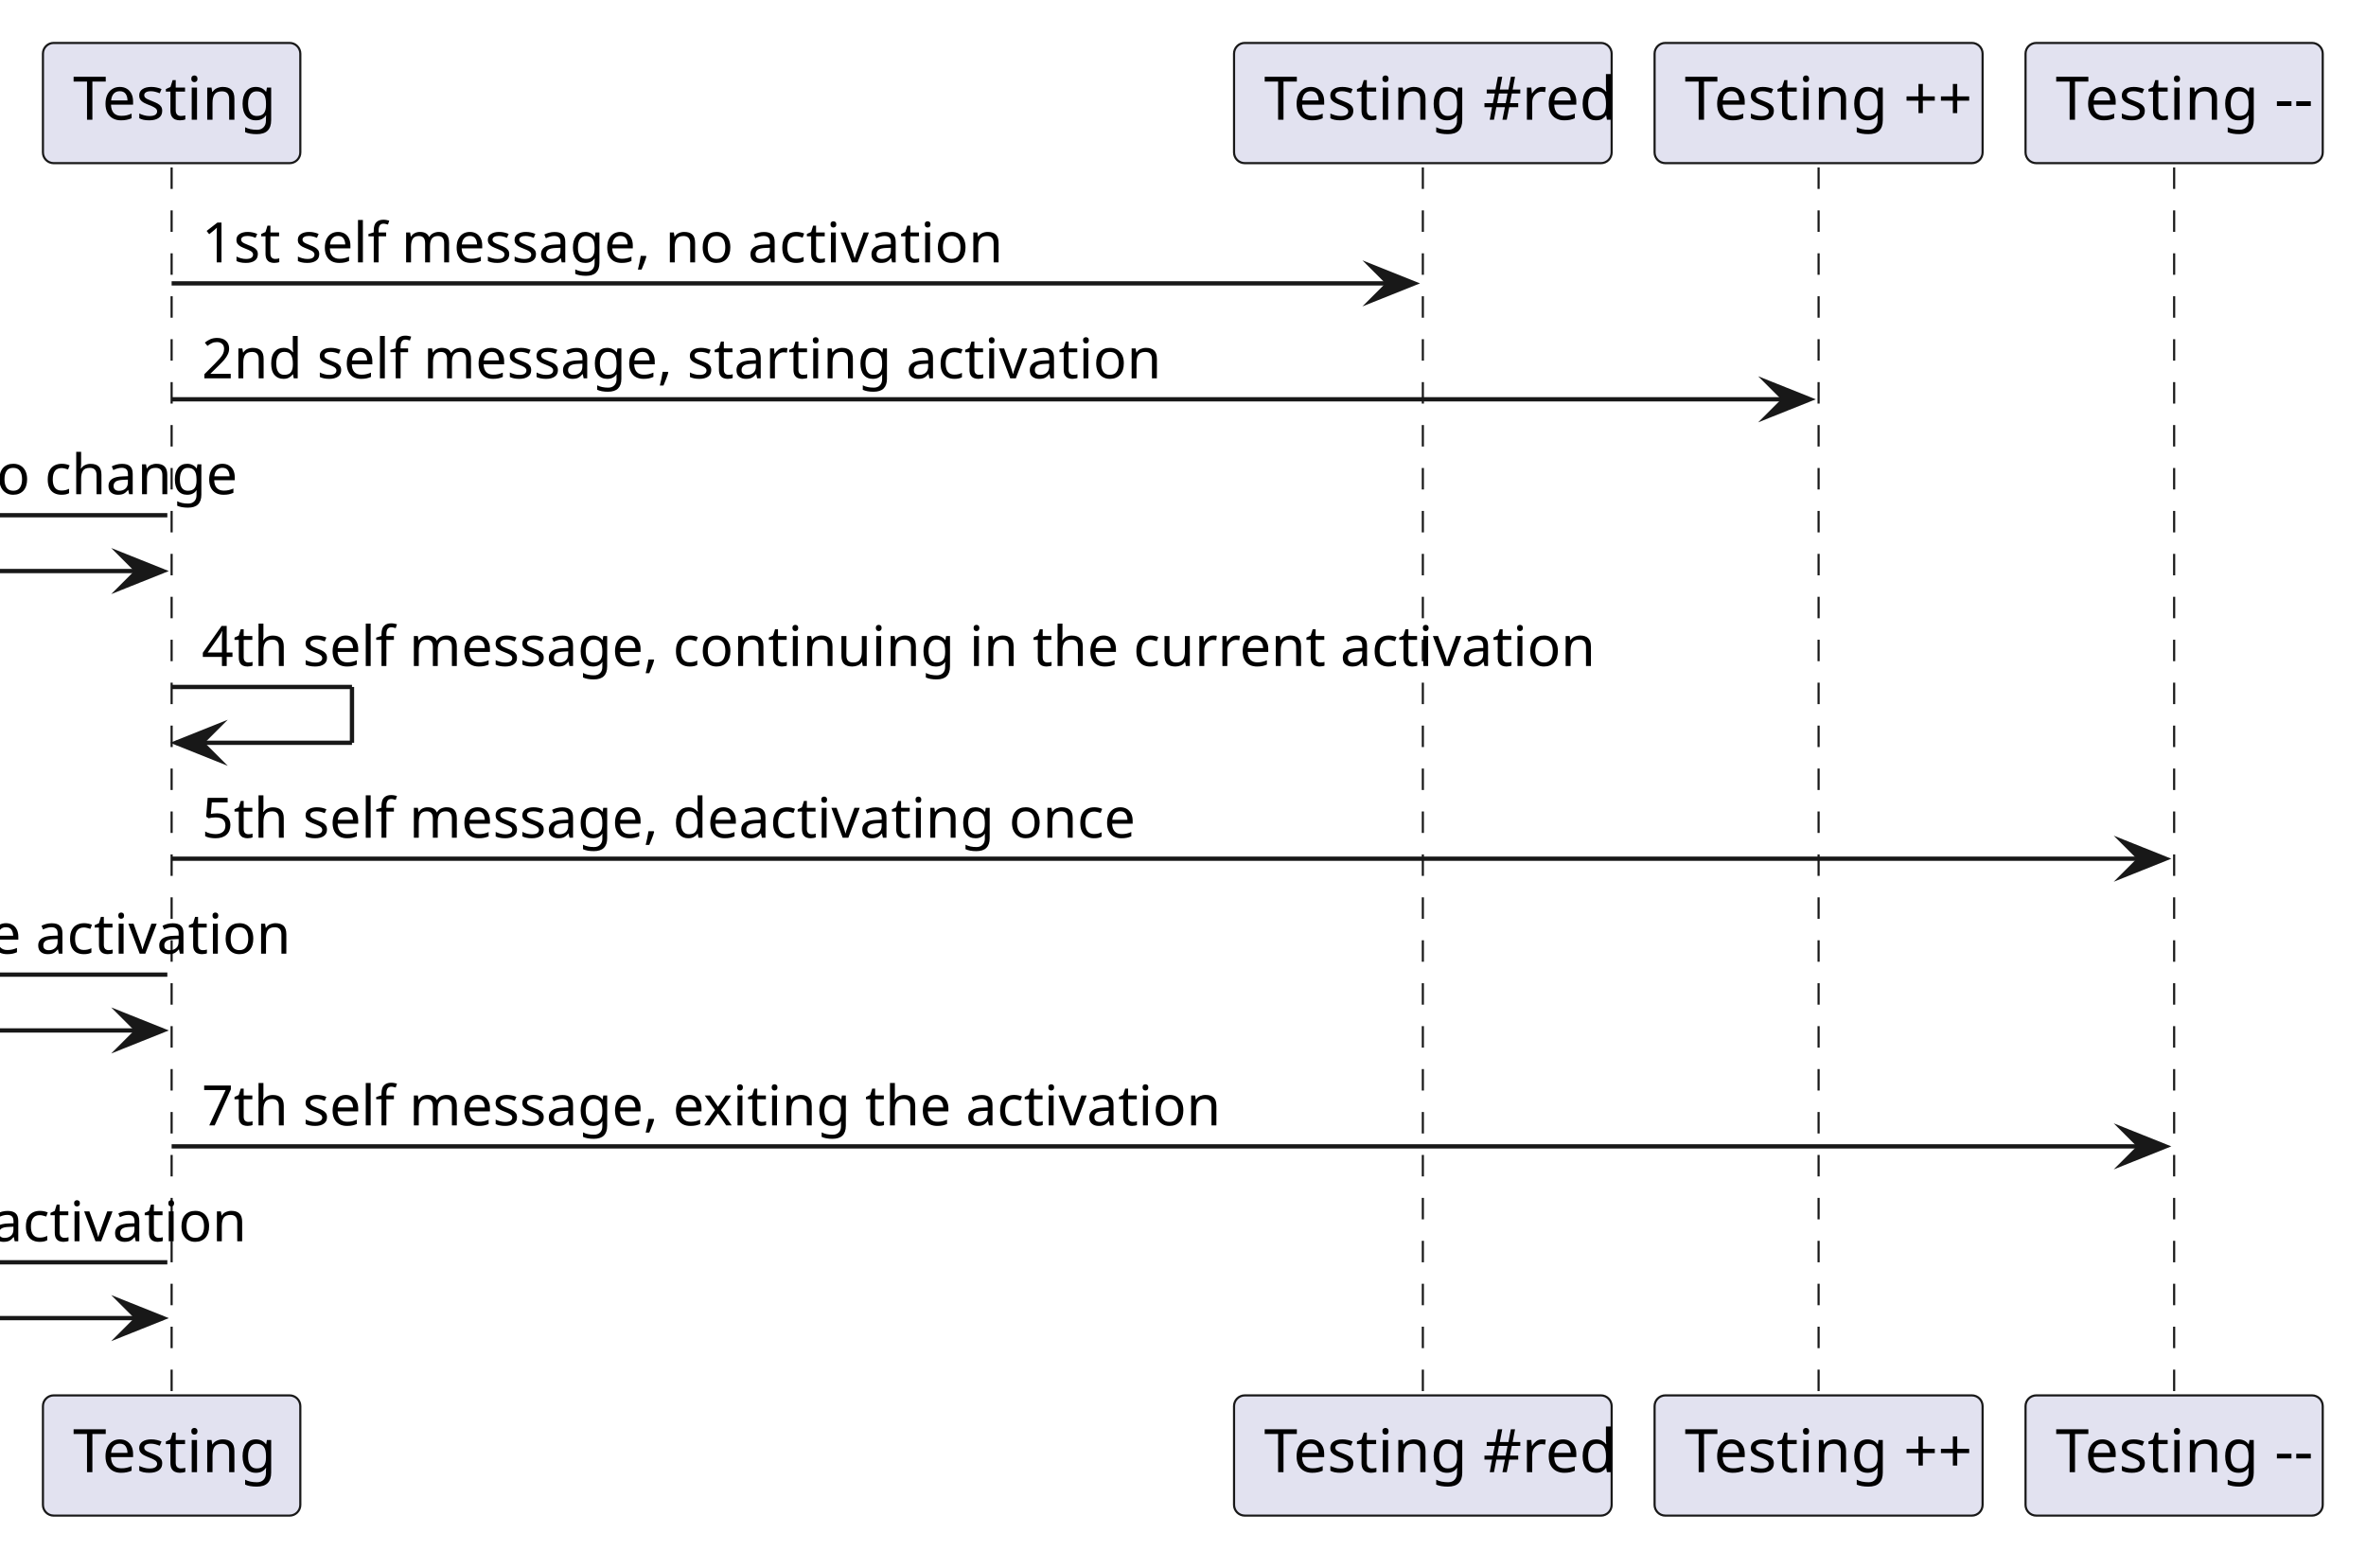
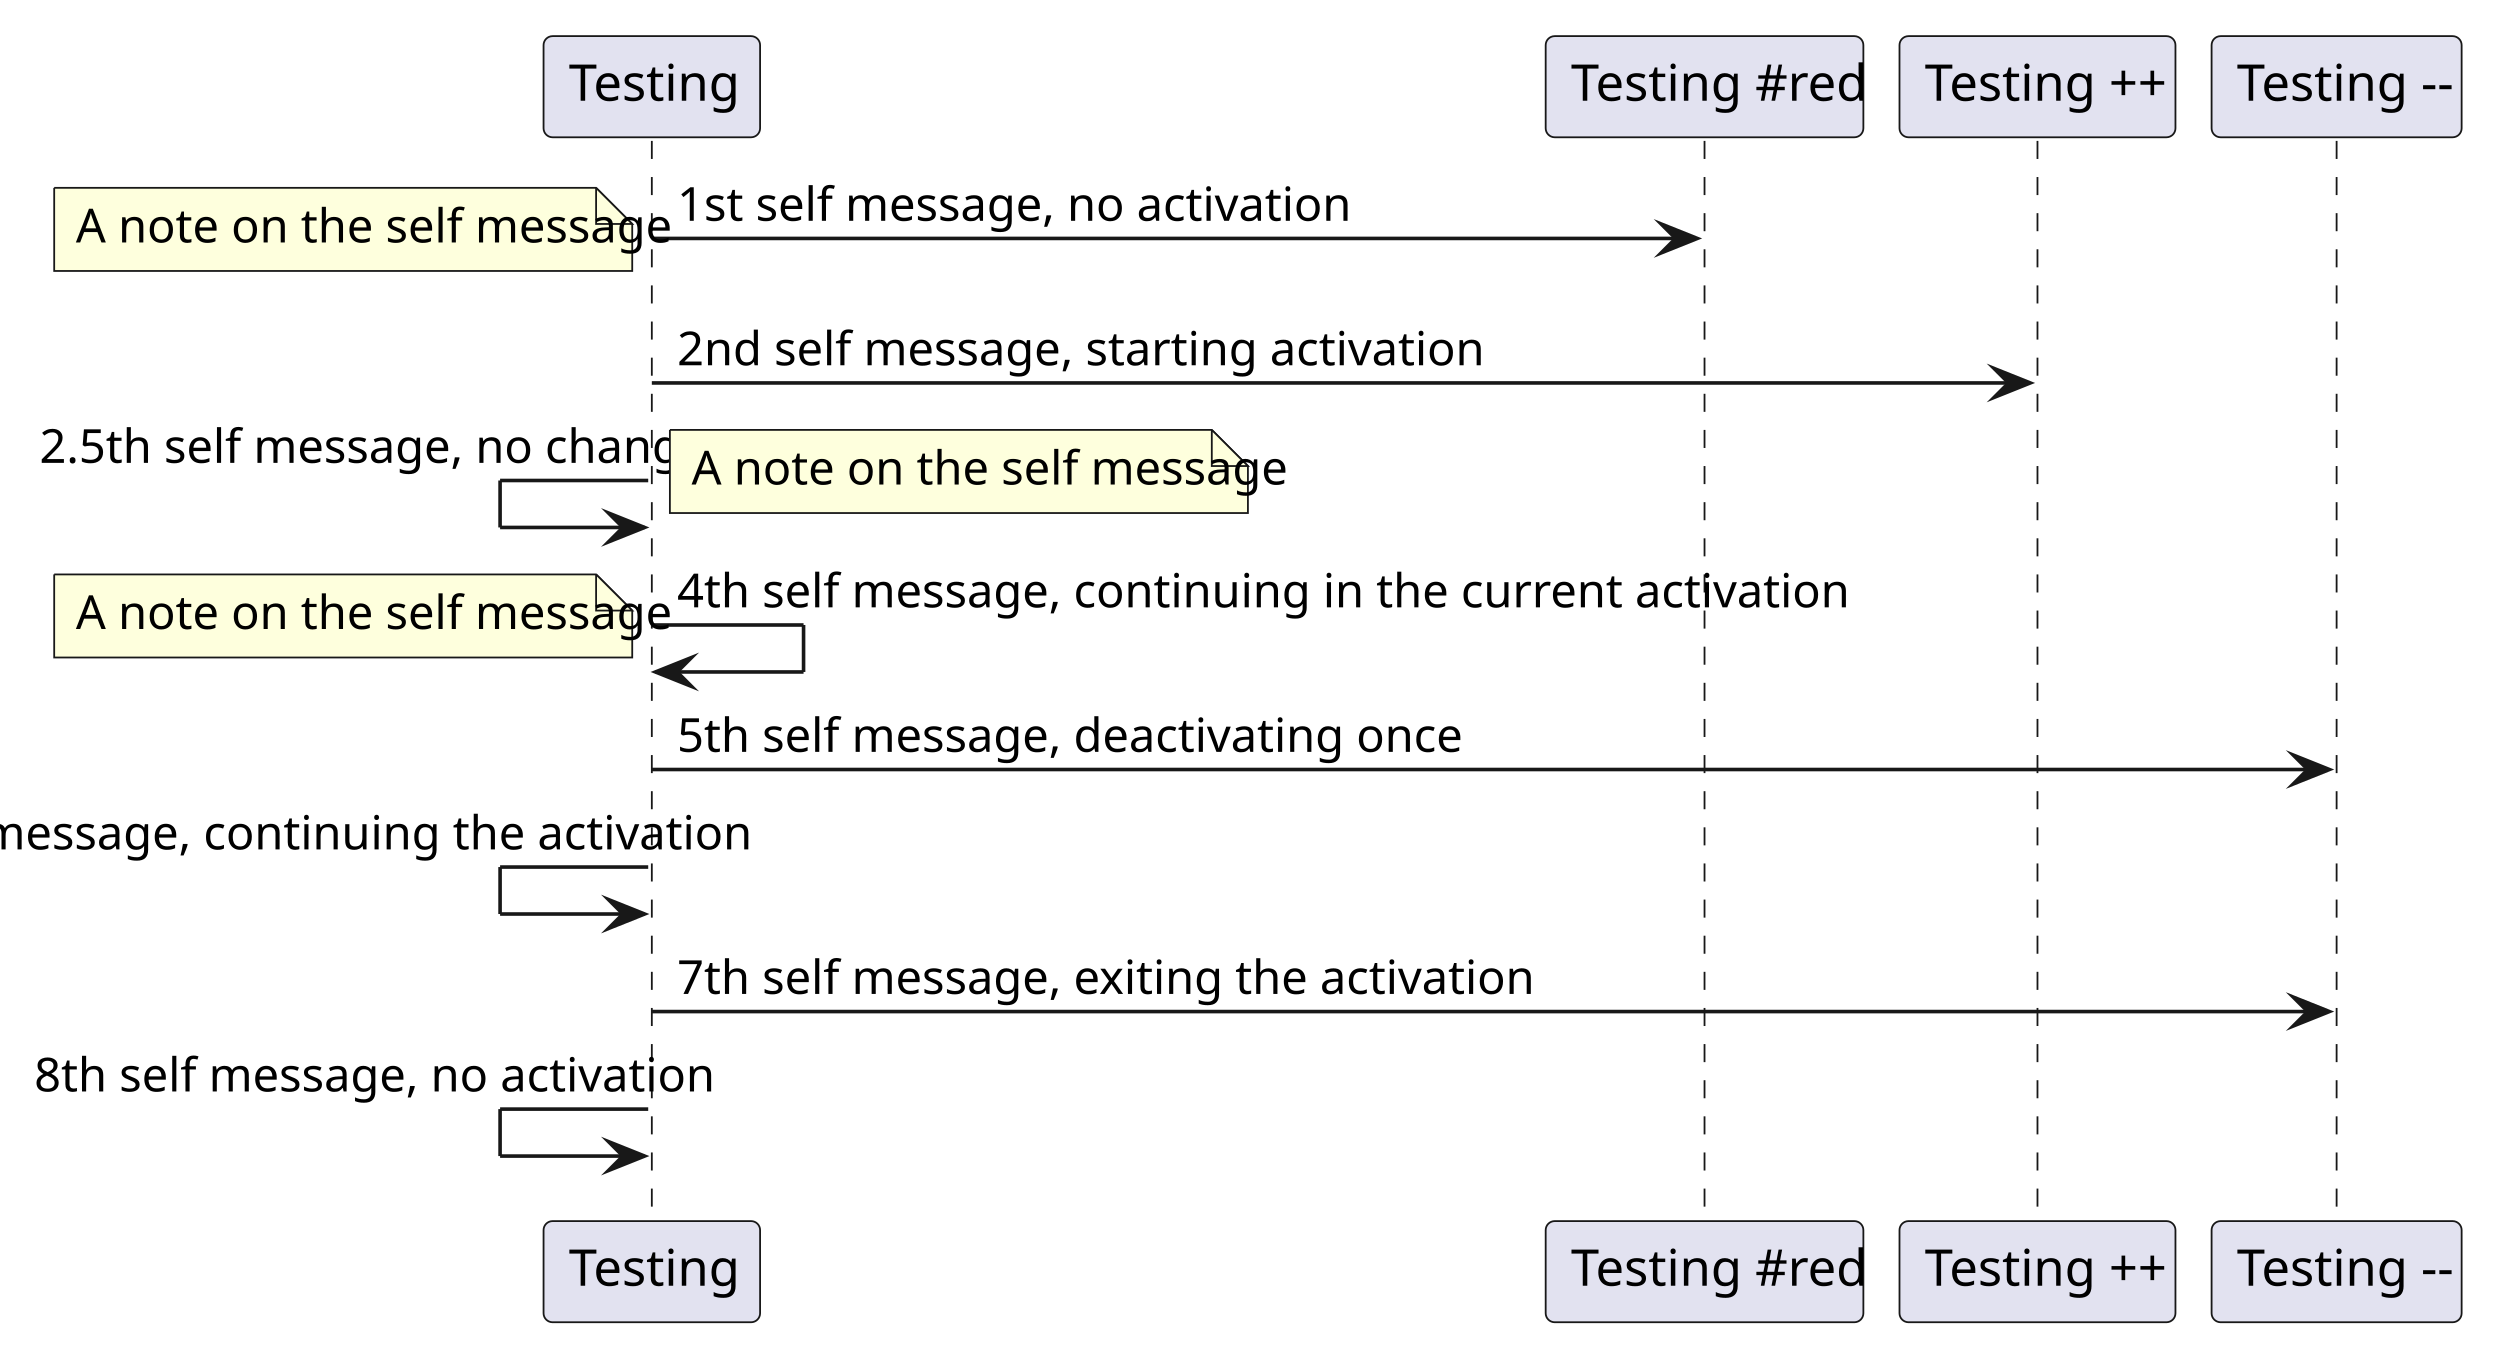
- <svg xmlns="http://www.w3.org/2000/svg" version="1.1" data-diagram-type="SEQUENCE" style="width:551px;height:365px;background:#FFFFFF;" width="551px" height="365px" viewBox="0 0 551 365" zoomAndPan="magnify" preserveAspectRatio="none" contentStyleType="text/css">
+ <svg xmlns="http://www.w3.org/2000/svg" version="1.1" data-diagram-type="SEQUENCE" style="width:692px;height:378px;background:#FFFFFF;" width="692px" height="378px" viewBox="0 0 692 378" zoomAndPan="magnify" preserveAspectRatio="none" contentStyleType="text/css">
  <defs />
  <g font-family="sans-serif" lengthAdjust="spacing">
    <g>
-       <rect x="36.469" y="39" width="8" height="286" fill="#000" fill-opacity="0" />
-       <line x1="39.969" y1="39" x2="39.969" y2="325" style="stroke:#181818;stroke-width:0.5;stroke-dasharray:5,5;" />
+       <rect x="176.925" y="39" width="8" height="299" fill="#000" fill-opacity="0" />
+       <line x1="180.425" y1="39" x2="180.425" y2="338" style="stroke:#181818;stroke-width:0.5;stroke-dasharray:5,5;" />
    </g>
    <g>
-       <rect x="327.856" y="39" width="8" height="286" fill="#000" fill-opacity="0" />
-       <line x1="331.356" y1="39" x2="331.356" y2="325" style="stroke:#181818;stroke-width:0.5;stroke-dasharray:5,5;" />
+       <rect x="468.313" y="39" width="8" height="299" fill="#000" fill-opacity="0" />
+       <line x1="471.813" y1="39" x2="471.813" y2="338" style="stroke:#181818;stroke-width:0.5;stroke-dasharray:5,5;" />
    </g>
    <g>
-       <rect x="420.019" y="39" width="8" height="286" fill="#000" fill-opacity="0" />
-       <line x1="423.519" y1="39" x2="423.519" y2="325" style="stroke:#181818;stroke-width:0.5;stroke-dasharray:5,5;" />
+       <rect x="560.475" y="39" width="8" height="299" fill="#000" fill-opacity="0" />
+       <line x1="563.975" y1="39" x2="563.975" y2="338" style="stroke:#181818;stroke-width:0.5;stroke-dasharray:5,5;" />
    </g>
    <g>
-       <rect x="502.819" y="39" width="8" height="286" fill="#000" fill-opacity="0" />
-       <line x1="506.319" y1="39" x2="506.319" y2="325" style="stroke:#181818;stroke-width:0.5;stroke-dasharray:5,5;" />
+       <rect x="643.275" y="39" width="8" height="299" fill="#000" fill-opacity="0" />
+       <line x1="646.775" y1="39" x2="646.775" y2="338" style="stroke:#181818;stroke-width:0.5;stroke-dasharray:5,5;" />
    </g>
-     <rect x="10" y="10" width="59.938" height="28" fill="#E2E2F0" rx="2.5" ry="2.5" style="stroke:#181818;stroke-width:0.5;" />
-     <text x="17" y="27.889" fill="#000" font-size="14" textLength="45.938">Testing</text>
-     <rect x="287.388" y="10" width="87.938" height="28" fill="#E2E2F0" rx="2.5" ry="2.5" style="stroke:#181818;stroke-width:0.5;" />
-     <text x="294.388" y="27.889" fill="#000" font-size="14" textLength="73.938">Testing #red</text>
-     <rect x="385.325" y="10" width="76.387" height="28" fill="#E2E2F0" rx="2.5" ry="2.5" style="stroke:#181818;stroke-width:0.5;" />
-     <text x="392.325" y="27.889" fill="#000" font-size="14" textLength="62.387">Testing ++</text>
-     <rect x="471.713" y="10" width="69.212" height="28" fill="#E2E2F0" rx="2.5" ry="2.5" style="stroke:#181818;stroke-width:0.5;" />
-     <text x="478.713" y="27.889" fill="#000" font-size="14" textLength="55.212">Testing --</text>
-     <rect x="10" y="325" width="59.938" height="28" fill="#E2E2F0" rx="2.5" ry="2.5" style="stroke:#181818;stroke-width:0.5;" />
-     <text x="17" y="342.889" fill="#000" font-size="14" textLength="45.938">Testing</text>
-     <rect x="287.388" y="325" width="87.938" height="28" fill="#E2E2F0" rx="2.5" ry="2.5" style="stroke:#181818;stroke-width:0.5;" />
-     <text x="294.388" y="342.889" fill="#000" font-size="14" textLength="73.938">Testing #red</text>
-     <rect x="385.325" y="325" width="76.387" height="28" fill="#E2E2F0" rx="2.5" ry="2.5" style="stroke:#181818;stroke-width:0.5;" />
-     <text x="392.325" y="342.889" fill="#000" font-size="14" textLength="62.387">Testing ++</text>
-     <rect x="471.713" y="325" width="69.212" height="28" fill="#E2E2F0" rx="2.5" ry="2.5" style="stroke:#181818;stroke-width:0.5;" />
-     <text x="478.713" y="342.889" fill="#000" font-size="14" textLength="55.212">Testing --</text>
-     <polygon points="319.356,62,329.356,66,319.356,70,323.356,66" fill="#181818" style="stroke:#181818;stroke-width:1;stroke-linejoin:miter;stroke-miterlimit:10;" />
-     <line x1="39.969" y1="66" x2="325.356" y2="66" style="stroke:#181818;stroke-width:1;" />
-     <text x="46.969" y="61.111" fill="#000" font-size="13" textLength="163.231">1st self message, no activation</text>
-     <polygon points="411.519,89,421.519,93,411.519,97,415.519,93" fill="#181818" style="stroke:#181818;stroke-width:1;stroke-linejoin:miter;stroke-miterlimit:10;" />
-     <line x1="39.969" y1="93" x2="417.519" y2="93" style="stroke:#181818;stroke-width:1;" />
-     <text x="46.969" y="88.111" fill="#000" font-size="13" textLength="195.731">2nd self message, starting activation</text>
-     <line x1="-2.031" y1="120" x2="38.969" y2="120" style="stroke:#181818;stroke-width:1;" />
-     <line x1="-2.031" y1="120" x2="-2.031" y2="133" style="stroke:#181818;stroke-width:1;" />
-     <line x1="-2.031" y1="133" x2="37.969" y2="133" style="stroke:#181818;stroke-width:1;" />
-     <polygon points="27.969,129,37.969,133,27.969,137,31.969,133" fill="#181818" style="stroke:#181818;stroke-width:1;stroke-linejoin:miter;stroke-miterlimit:10;" />
-     <text x="-129.531" y="115.111" fill="#000" font-size="13" textLength="162.5">2.5th self message, no change</text>
-     <line x1="39.969" y1="160" x2="81.969" y2="160" style="stroke:#181818;stroke-width:1;" />
-     <line x1="81.969" y1="160" x2="81.969" y2="173" style="stroke:#181818;stroke-width:1;" />
-     <line x1="40.969" y1="173" x2="81.969" y2="173" style="stroke:#181818;stroke-width:1;" />
-     <polygon points="50.969,169,40.969,173,50.969,177,46.969,173" fill="#181818" style="stroke:#181818;stroke-width:1;stroke-linejoin:miter;stroke-miterlimit:10;" />
-     <text x="46.969" y="155.111" fill="#000" font-size="13" textLength="277.388">4th self message, continuing in the current activation</text>
-     <polygon points="494.319,196,504.319,200,494.319,204,498.319,200" fill="#181818" style="stroke:#181818;stroke-width:1;stroke-linejoin:miter;stroke-miterlimit:10;" />
-     <line x1="39.969" y1="200" x2="500.319" y2="200" style="stroke:#181818;stroke-width:1;" />
-     <text x="46.969" y="195.111" fill="#000" font-size="13" textLength="192.156">5th self message, deactivating once</text>
-     <line x1="-2.031" y1="227" x2="38.969" y2="227" style="stroke:#181818;stroke-width:1;" />
-     <line x1="-2.031" y1="227" x2="-2.031" y2="240" style="stroke:#181818;stroke-width:1;" />
-     <line x1="-2.031" y1="240" x2="37.969" y2="240" style="stroke:#181818;stroke-width:1;" />
-     <polygon points="27.969,236,37.969,240,27.969,244,31.969,240" fill="#181818" style="stroke:#181818;stroke-width:1;stroke-linejoin:miter;stroke-miterlimit:10;" />
-     <text x="-193.881" y="222.111" fill="#000" font-size="13" textLength="226.85">6th self message, continuing the activation</text>
-     <polygon points="494.319,263,504.319,267,494.319,271,498.319,267" fill="#181818" style="stroke:#181818;stroke-width:1;stroke-linejoin:miter;stroke-miterlimit:10;" />
-     <line x1="39.969" y1="267" x2="500.319" y2="267" style="stroke:#181818;stroke-width:1;" />
-     <text x="46.969" y="262.111" fill="#000" font-size="13" textLength="205.156">7th self message, exiting the activation</text>
-     <line x1="-2.031" y1="294" x2="38.969" y2="294" style="stroke:#181818;stroke-width:1;" />
-     <line x1="-2.031" y1="294" x2="-2.031" y2="307" style="stroke:#181818;stroke-width:1;" />
-     <line x1="-2.031" y1="307" x2="37.969" y2="307" style="stroke:#181818;stroke-width:1;" />
-     <polygon points="27.969,303,37.969,307,27.969,311,31.969,307" fill="#181818" style="stroke:#181818;stroke-width:1;stroke-linejoin:miter;stroke-miterlimit:10;" />
-     <text x="-130.994" y="289.111" fill="#000" font-size="13" textLength="163.963">8th self message, no activation</text>
+     <rect x="150.456" y="10" width="59.938" height="28" fill="#E2E2F0" rx="2.5" ry="2.5" style="stroke:#181818;stroke-width:0.5;" />
+     <text x="157.456" y="27.889" fill="#000" font-size="14" textLength="45.938">Testing</text>
+     <rect x="427.844" y="10" width="87.938" height="28" fill="#E2E2F0" rx="2.5" ry="2.5" style="stroke:#181818;stroke-width:0.5;" />
+     <text x="434.844" y="27.889" fill="#000" font-size="14" textLength="73.938">Testing #red</text>
+     <rect x="525.781" y="10" width="76.387" height="28" fill="#E2E2F0" rx="2.5" ry="2.5" style="stroke:#181818;stroke-width:0.5;" />
+     <text x="532.781" y="27.889" fill="#000" font-size="14" textLength="62.387">Testing ++</text>
+     <rect x="612.169" y="10" width="69.212" height="28" fill="#E2E2F0" rx="2.5" ry="2.5" style="stroke:#181818;stroke-width:0.5;" />
+     <text x="619.169" y="27.889" fill="#000" font-size="14" textLength="55.212">Testing --</text>
+     <rect x="150.456" y="338" width="59.938" height="28" fill="#E2E2F0" rx="2.5" ry="2.5" style="stroke:#181818;stroke-width:0.5;" />
+     <text x="157.456" y="355.889" fill="#000" font-size="14" textLength="45.938">Testing</text>
+     <rect x="427.844" y="338" width="87.938" height="28" fill="#E2E2F0" rx="2.5" ry="2.5" style="stroke:#181818;stroke-width:0.5;" />
+     <text x="434.844" y="355.889" fill="#000" font-size="14" textLength="73.938">Testing #red</text>
+     <rect x="525.781" y="338" width="76.387" height="28" fill="#E2E2F0" rx="2.5" ry="2.5" style="stroke:#181818;stroke-width:0.5;" />
+     <text x="532.781" y="355.889" fill="#000" font-size="14" textLength="62.387">Testing ++</text>
+     <rect x="612.169" y="338" width="69.212" height="28" fill="#E2E2F0" rx="2.5" ry="2.5" style="stroke:#181818;stroke-width:0.5;" />
+     <text x="619.169" y="355.889" fill="#000" font-size="14" textLength="55.212">Testing --</text>
+     <polygon points="459.813,62,469.813,66,459.813,70,463.813,66" fill="#181818" style="stroke:#181818;stroke-width:1;stroke-linejoin:miter;stroke-miterlimit:10;" />
+     <line x1="180.425" y1="66" x2="465.813" y2="66" style="stroke:#181818;stroke-width:1;" />
+     <text x="187.425" y="61.111" fill="#000" font-size="13" textLength="163.231">1st self message, no activation</text>
+     <path d="M15,52 L15,75 L175,75 L175,62 L165,52 L15,52" fill="#FEFFDD" style="stroke:#181818;stroke-width:0.5;" />
+     <path d="M165,52 L165,62 L175,62 L165,52" fill="#FEFFDD" style="stroke:#181818;stroke-width:0.5;" />
+     <text x="21" y="67.111" fill="#000" font-size="13" textLength="139.425">A note on the self message</text>
+     <polygon points="551.975,102,561.975,106,551.975,110,555.975,106" fill="#181818" style="stroke:#181818;stroke-width:1;stroke-linejoin:miter;stroke-miterlimit:10;" />
+     <line x1="180.425" y1="106" x2="557.975" y2="106" style="stroke:#181818;stroke-width:1;" />
+     <text x="187.425" y="101.111" fill="#000" font-size="13" textLength="195.731">2nd self message, starting activation</text>
+     <line x1="138.425" y1="133" x2="179.425" y2="133" style="stroke:#181818;stroke-width:1;" />
+     <line x1="138.425" y1="133" x2="138.425" y2="146" style="stroke:#181818;stroke-width:1;" />
+     <line x1="138.425" y1="146" x2="178.425" y2="146" style="stroke:#181818;stroke-width:1;" />
+     <polygon points="168.425,142,178.425,146,168.425,150,172.425,146" fill="#181818" style="stroke:#181818;stroke-width:1;stroke-linejoin:miter;stroke-miterlimit:10;" />
+     <text x="10.925" y="128.111" fill="#000" font-size="13" textLength="162.5">2.5th self message, no change</text>
+     <path d="M185.425,119 L185.425,142 L345.425,142 L345.425,129 L335.425,119 L185.425,119" fill="#FEFFDD" style="stroke:#181818;stroke-width:0.5;" />
+     <path d="M335.425,119 L335.425,129 L345.425,129 L335.425,119" fill="#FEFFDD" style="stroke:#181818;stroke-width:0.5;" />
+     <text x="191.425" y="134.111" fill="#000" font-size="13" textLength="139.425">A note on the self message</text>
+     <line x1="180.425" y1="173" x2="222.425" y2="173" style="stroke:#181818;stroke-width:1;" />
+     <line x1="222.425" y1="173" x2="222.425" y2="186" style="stroke:#181818;stroke-width:1;" />
+     <line x1="181.425" y1="186" x2="222.425" y2="186" style="stroke:#181818;stroke-width:1;" />
+     <polygon points="191.425,182,181.425,186,191.425,190,187.425,186" fill="#181818" style="stroke:#181818;stroke-width:1;stroke-linejoin:miter;stroke-miterlimit:10;" />
+     <text x="187.425" y="168.111" fill="#000" font-size="13" textLength="277.388">4th self message, continuing in the current activation</text>
+     <path d="M15,159 L15,182 L175,182 L175,169 L165,159 L15,159" fill="#FEFFDD" style="stroke:#181818;stroke-width:0.5;" />
+     <path d="M165,159 L165,169 L175,169 L165,159" fill="#FEFFDD" style="stroke:#181818;stroke-width:0.5;" />
+     <text x="21" y="174.111" fill="#000" font-size="13" textLength="139.425">A note on the self message</text>
+     <polygon points="634.775,209,644.775,213,634.775,217,638.775,213" fill="#181818" style="stroke:#181818;stroke-width:1;stroke-linejoin:miter;stroke-miterlimit:10;" />
+     <line x1="180.425" y1="213" x2="640.775" y2="213" style="stroke:#181818;stroke-width:1;" />
+     <text x="187.425" y="208.111" fill="#000" font-size="13" textLength="192.156">5th self message, deactivating once</text>
+     <line x1="138.425" y1="240" x2="179.425" y2="240" style="stroke:#181818;stroke-width:1;" />
+     <line x1="138.425" y1="240" x2="138.425" y2="253" style="stroke:#181818;stroke-width:1;" />
+     <line x1="138.425" y1="253" x2="178.425" y2="253" style="stroke:#181818;stroke-width:1;" />
+     <polygon points="168.425,249,178.425,253,168.425,257,172.425,253" fill="#181818" style="stroke:#181818;stroke-width:1;stroke-linejoin:miter;stroke-miterlimit:10;" />
+     <text x="-53.425" y="235.111" fill="#000" font-size="13" textLength="226.85">6th self message, continuing the activation</text>
+     <polygon points="634.775,276,644.775,280,634.775,284,638.775,280" fill="#181818" style="stroke:#181818;stroke-width:1;stroke-linejoin:miter;stroke-miterlimit:10;" />
+     <line x1="180.425" y1="280" x2="640.775" y2="280" style="stroke:#181818;stroke-width:1;" />
+     <text x="187.425" y="275.111" fill="#000" font-size="13" textLength="205.156">7th self message, exiting the activation</text>
+     <line x1="138.425" y1="307" x2="179.425" y2="307" style="stroke:#181818;stroke-width:1;" />
+     <line x1="138.425" y1="307" x2="138.425" y2="320" style="stroke:#181818;stroke-width:1;" />
+     <line x1="138.425" y1="320" x2="178.425" y2="320" style="stroke:#181818;stroke-width:1;" />
+     <polygon points="168.425,316,178.425,320,168.425,324,172.425,320" fill="#181818" style="stroke:#181818;stroke-width:1;stroke-linejoin:miter;stroke-miterlimit:10;" />
+     <text x="9.462" y="302.111" fill="#000" font-size="13" textLength="163.963">8th self message, no activation</text>
  </g>
</svg>
